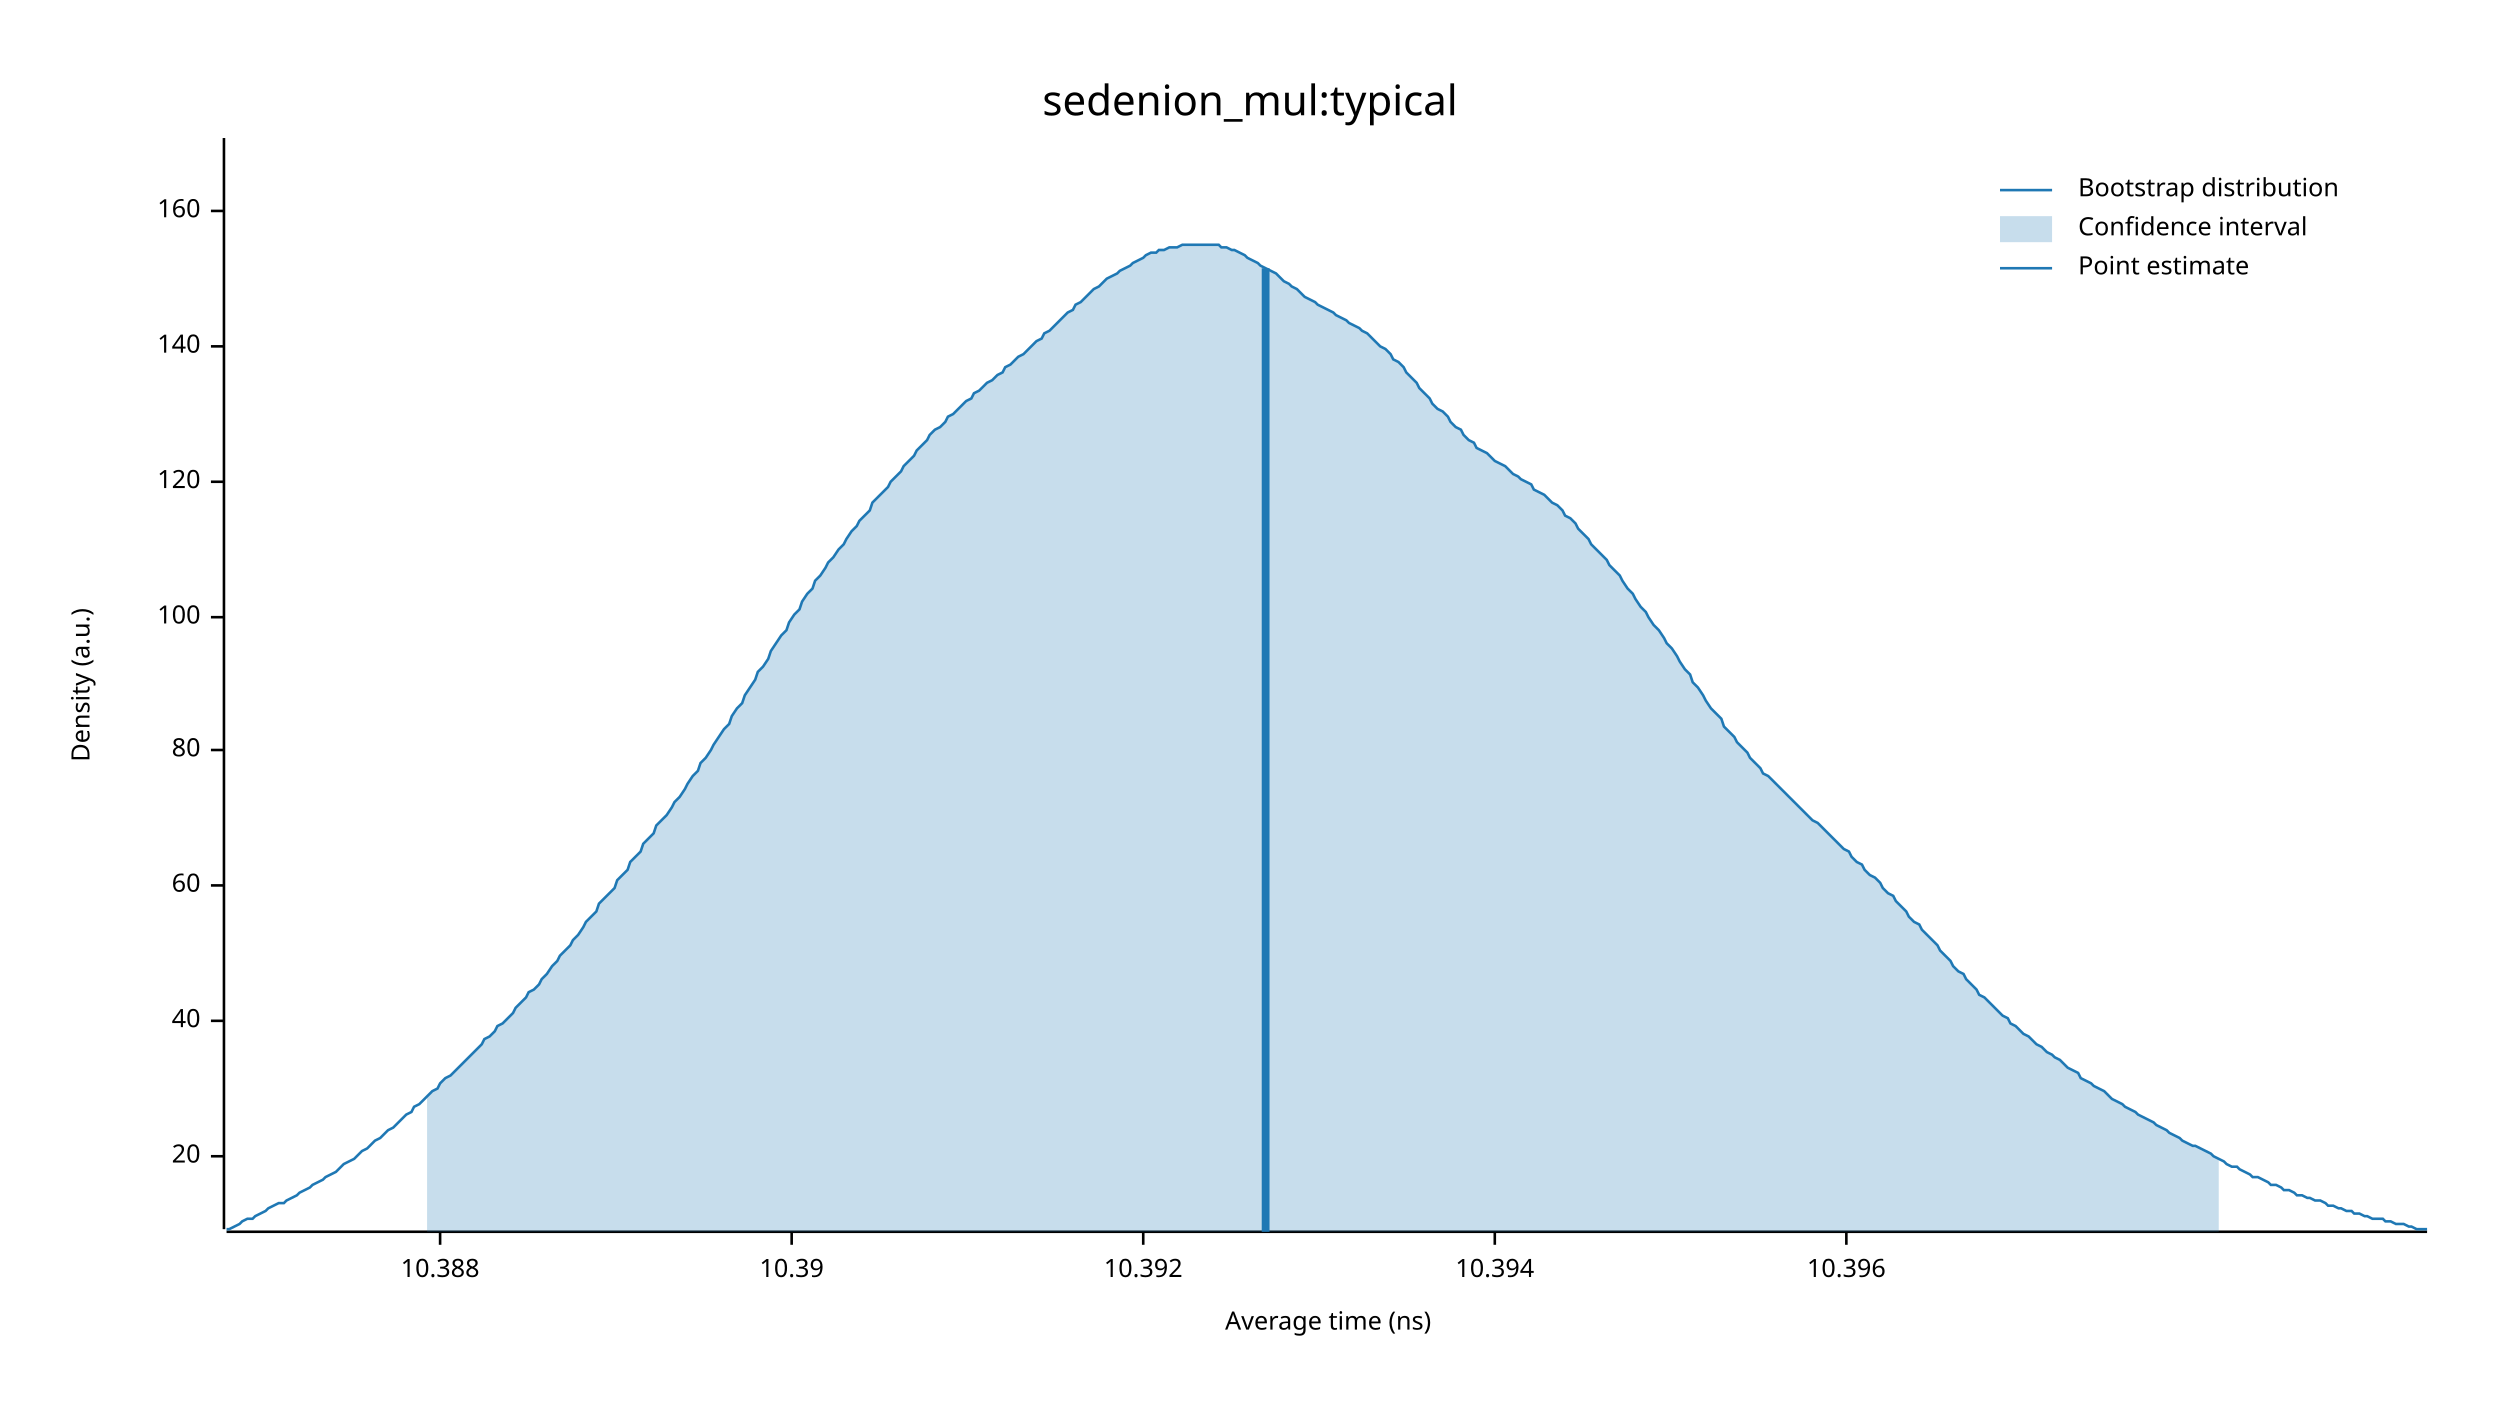
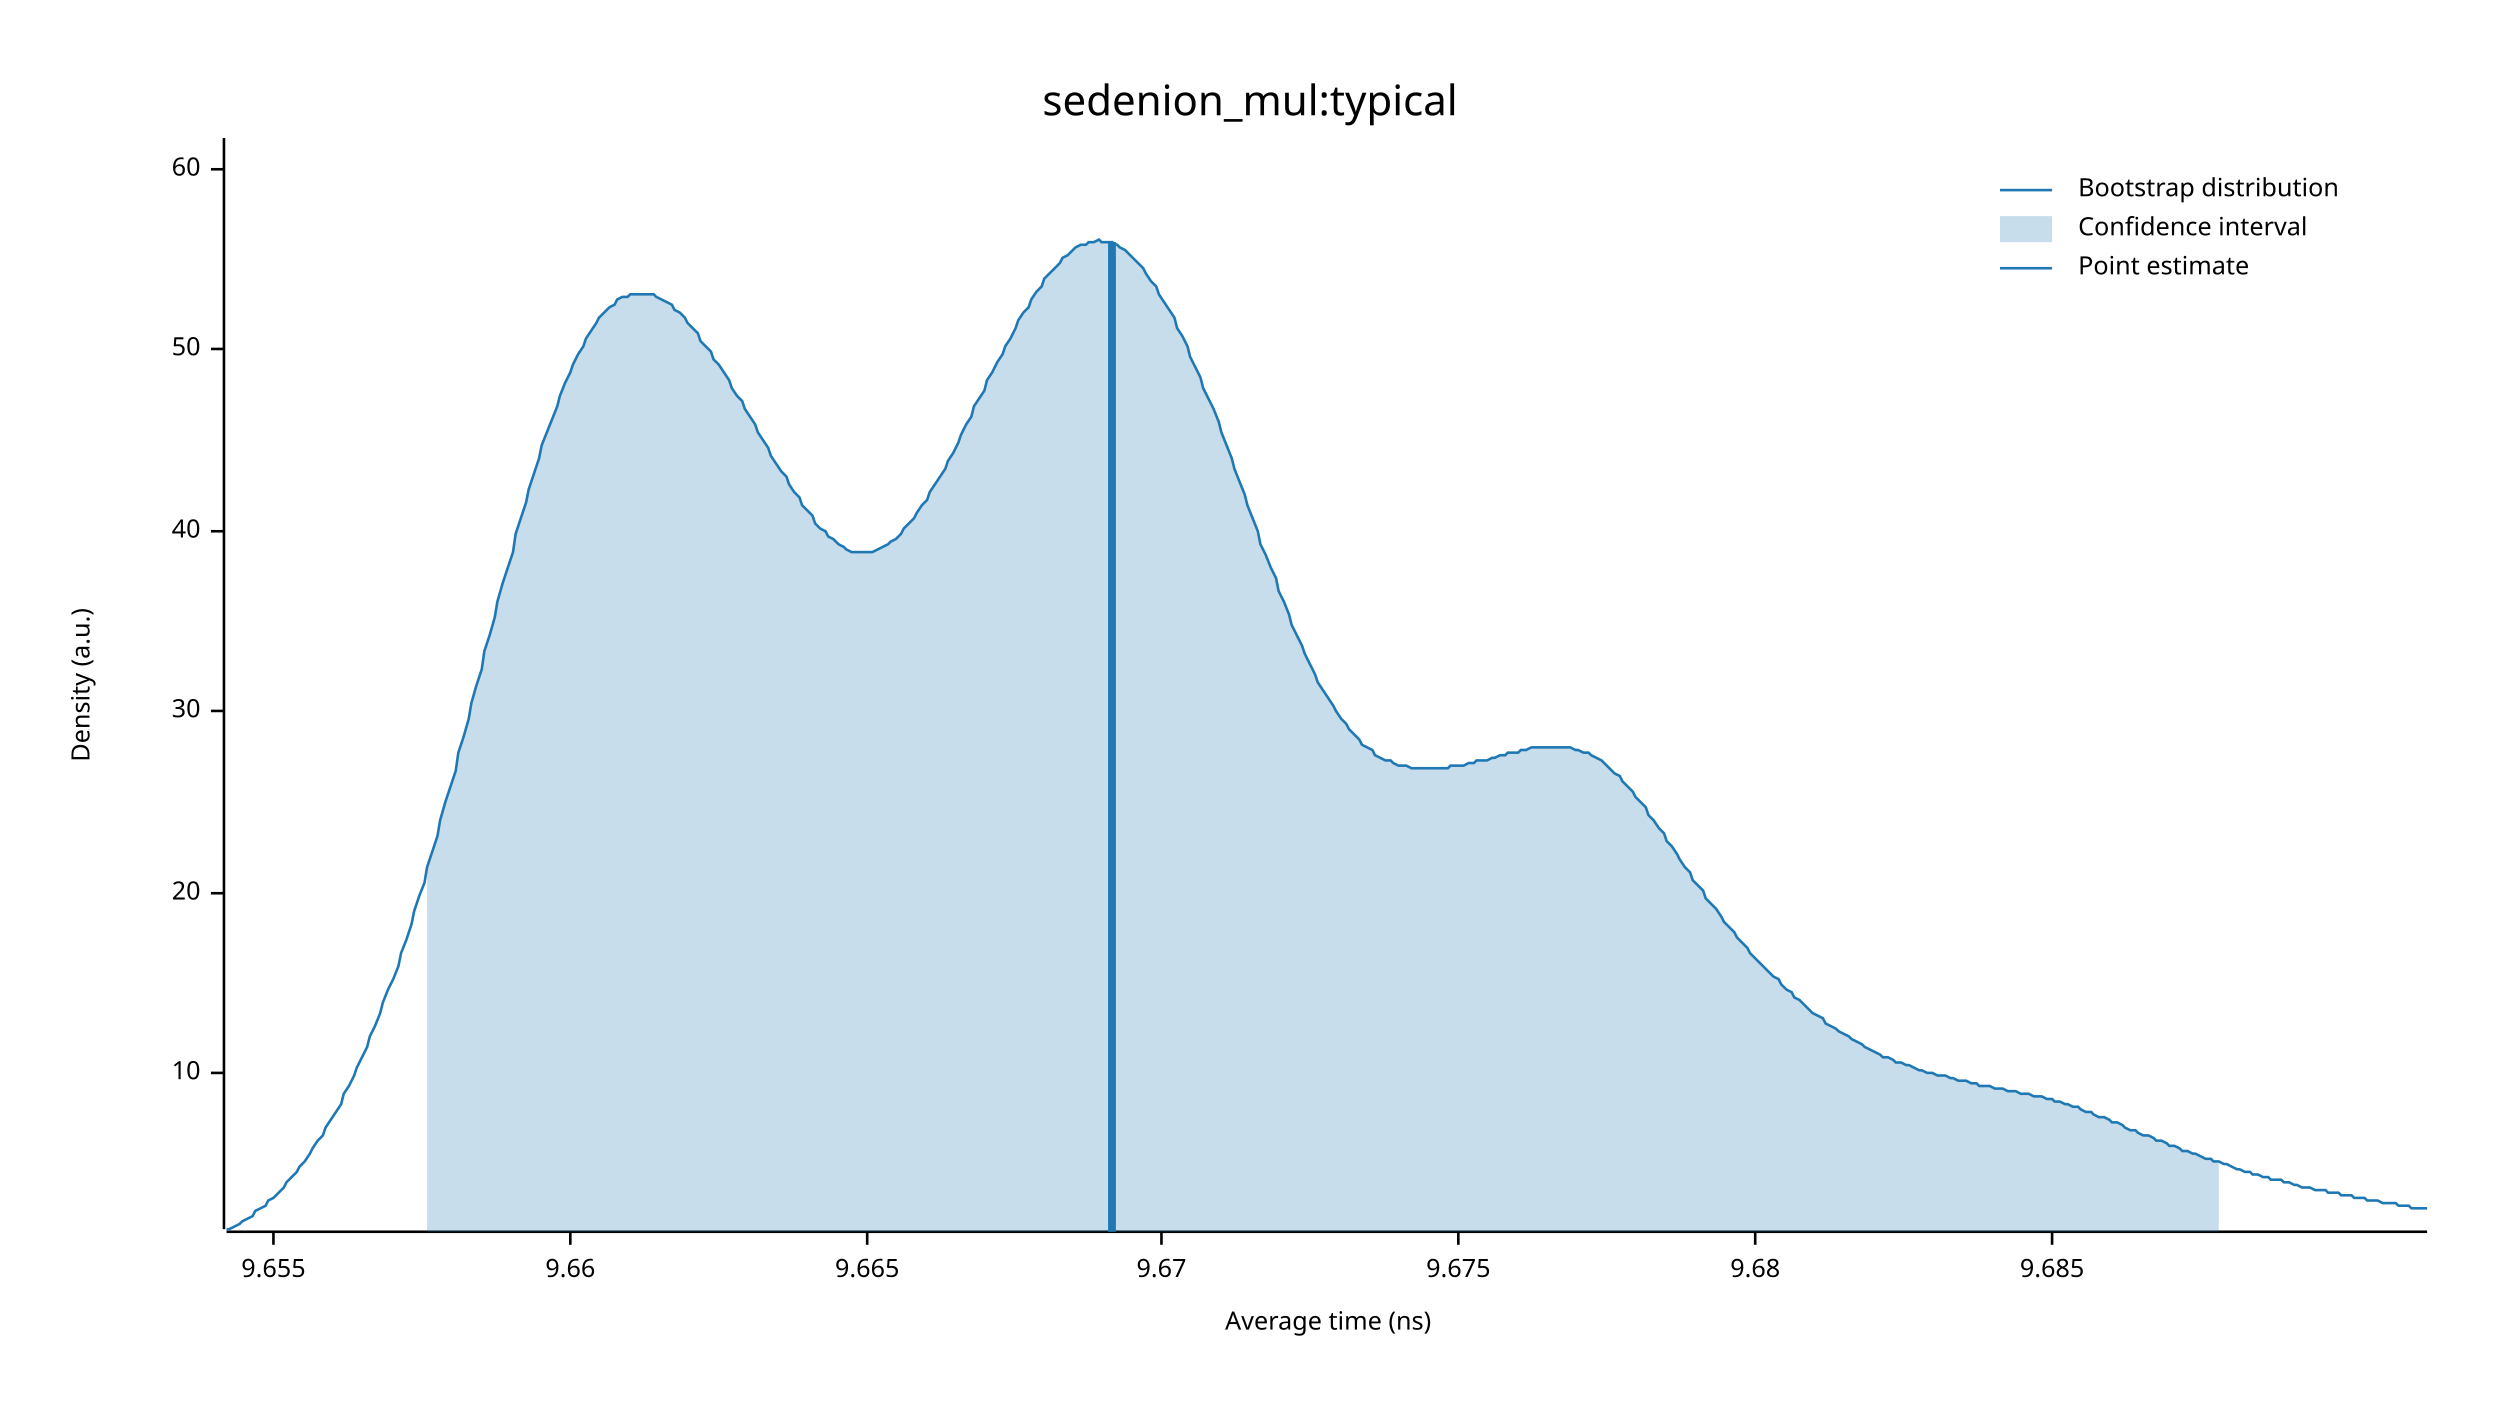
<svg xmlns="http://www.w3.org/2000/svg" width="960" height="540" viewBox="0 0 960 540">
  <text x="480" y="32" dy="0.76em" text-anchor="middle" font-family="sans-serif" font-size="16.129" opacity="1" fill="#000000">
sedenion_mul:typical
</text>
  <text x="27" y="263" dy="0.76em" text-anchor="middle" font-family="sans-serif" font-size="9.677" opacity="1" fill="#000000" transform="rotate(270, 27, 263)">
Density (a.u.)
</text>
  <text x="510" y="513" dy="-0.5ex" text-anchor="middle" font-family="sans-serif" font-size="9.677" opacity="1" fill="#000000">
Average time (ns)
</text>
  <polyline fill="none" opacity="1" stroke="#000000" stroke-width="1" points="86,53 86,472 " />
-   <text x="77" y="444" dy="0.5ex" text-anchor="end" font-family="sans-serif" font-size="9.677" opacity="1" fill="#000000">
+   <text x="77" y="412" dy="0.5ex" text-anchor="end" font-family="sans-serif" font-size="9.677" opacity="1" fill="#000000">
+ 10
+ </text>
+   <polyline fill="none" opacity="1" stroke="#000000" stroke-width="1" points="81,412 86,412 " />
+   <text x="77" y="343" dy="0.5ex" text-anchor="end" font-family="sans-serif" font-size="9.677" opacity="1" fill="#000000">
20
</text>
-   <polyline fill="none" opacity="1" stroke="#000000" stroke-width="1" points="81,444 86,444 " />
-   <text x="77" y="392" dy="0.5ex" text-anchor="end" font-family="sans-serif" font-size="9.677" opacity="1" fill="#000000">
+   <polyline fill="none" opacity="1" stroke="#000000" stroke-width="1" points="81,343 86,343 " />
+   <text x="77" y="273" dy="0.5ex" text-anchor="end" font-family="sans-serif" font-size="9.677" opacity="1" fill="#000000">
+ 30
+ </text>
+   <polyline fill="none" opacity="1" stroke="#000000" stroke-width="1" points="81,273 86,273 " />
+   <text x="77" y="204" dy="0.5ex" text-anchor="end" font-family="sans-serif" font-size="9.677" opacity="1" fill="#000000">
40
</text>
-   <polyline fill="none" opacity="1" stroke="#000000" stroke-width="1" points="81,392 86,392 " />
-   <text x="77" y="340" dy="0.5ex" text-anchor="end" font-family="sans-serif" font-size="9.677" opacity="1" fill="#000000">
+   <polyline fill="none" opacity="1" stroke="#000000" stroke-width="1" points="81,204 86,204 " />
+   <text x="77" y="134" dy="0.5ex" text-anchor="end" font-family="sans-serif" font-size="9.677" opacity="1" fill="#000000">
+ 50
+ </text>
+   <polyline fill="none" opacity="1" stroke="#000000" stroke-width="1" points="81,134 86,134 " />
+   <text x="77" y="65" dy="0.5ex" text-anchor="end" font-family="sans-serif" font-size="9.677" opacity="1" fill="#000000">
60
</text>
-   <polyline fill="none" opacity="1" stroke="#000000" stroke-width="1" points="81,340 86,340 " />
-   <text x="77" y="288" dy="0.5ex" text-anchor="end" font-family="sans-serif" font-size="9.677" opacity="1" fill="#000000">
- 80
+   <polyline fill="none" opacity="1" stroke="#000000" stroke-width="1" points="81,65 86,65 " />
+   <polyline fill="none" opacity="1" stroke="#000000" stroke-width="1" points="87,473 932,473 " />
+   <text x="105" y="483" dy="0.76em" text-anchor="middle" font-family="sans-serif" font-size="9.677" opacity="1" fill="#000000">
+ 9.655
</text>
-   <polyline fill="none" opacity="1" stroke="#000000" stroke-width="1" points="81,288 86,288 " />
-   <text x="77" y="237" dy="0.5ex" text-anchor="end" font-family="sans-serif" font-size="9.677" opacity="1" fill="#000000">
- 100
+   <polyline fill="none" opacity="1" stroke="#000000" stroke-width="1" points="105,473 105,478 " />
+   <text x="219" y="483" dy="0.76em" text-anchor="middle" font-family="sans-serif" font-size="9.677" opacity="1" fill="#000000">
+ 9.66
</text>
-   <polyline fill="none" opacity="1" stroke="#000000" stroke-width="1" points="81,237 86,237 " />
-   <text x="77" y="185" dy="0.5ex" text-anchor="end" font-family="sans-serif" font-size="9.677" opacity="1" fill="#000000">
- 120
+   <polyline fill="none" opacity="1" stroke="#000000" stroke-width="1" points="219,473 219,478 " />
+   <text x="333" y="483" dy="0.76em" text-anchor="middle" font-family="sans-serif" font-size="9.677" opacity="1" fill="#000000">
+ 9.665
</text>
-   <polyline fill="none" opacity="1" stroke="#000000" stroke-width="1" points="81,185 86,185 " />
-   <text x="77" y="133" dy="0.5ex" text-anchor="end" font-family="sans-serif" font-size="9.677" opacity="1" fill="#000000">
- 140
+   <polyline fill="none" opacity="1" stroke="#000000" stroke-width="1" points="333,473 333,478 " />
+   <text x="446" y="483" dy="0.76em" text-anchor="middle" font-family="sans-serif" font-size="9.677" opacity="1" fill="#000000">
+ 9.67
</text>
-   <polyline fill="none" opacity="1" stroke="#000000" stroke-width="1" points="81,133 86,133 " />
-   <text x="77" y="81" dy="0.5ex" text-anchor="end" font-family="sans-serif" font-size="9.677" opacity="1" fill="#000000">
- 160
+   <polyline fill="none" opacity="1" stroke="#000000" stroke-width="1" points="446,473 446,478 " />
+   <text x="560" y="483" dy="0.76em" text-anchor="middle" font-family="sans-serif" font-size="9.677" opacity="1" fill="#000000">
+ 9.675
</text>
-   <polyline fill="none" opacity="1" stroke="#000000" stroke-width="1" points="81,81 86,81 " />
-   <polyline fill="none" opacity="1" stroke="#000000" stroke-width="1" points="87,473 932,473 " />
-   <text x="169" y="483" dy="0.76em" text-anchor="middle" font-family="sans-serif" font-size="9.677" opacity="1" fill="#000000">
- 10.388
+   <polyline fill="none" opacity="1" stroke="#000000" stroke-width="1" points="560,473 560,478 " />
+   <text x="674" y="483" dy="0.76em" text-anchor="middle" font-family="sans-serif" font-size="9.677" opacity="1" fill="#000000">
+ 9.68
</text>
-   <polyline fill="none" opacity="1" stroke="#000000" stroke-width="1" points="169,473 169,478 " />
-   <text x="304" y="483" dy="0.76em" text-anchor="middle" font-family="sans-serif" font-size="9.677" opacity="1" fill="#000000">
- 10.39
+   <polyline fill="none" opacity="1" stroke="#000000" stroke-width="1" points="674,473 674,478 " />
+   <text x="788" y="483" dy="0.76em" text-anchor="middle" font-family="sans-serif" font-size="9.677" opacity="1" fill="#000000">
+ 9.685
</text>
-   <polyline fill="none" opacity="1" stroke="#000000" stroke-width="1" points="304,473 304,478 " />
-   <text x="439" y="483" dy="0.76em" text-anchor="middle" font-family="sans-serif" font-size="9.677" opacity="1" fill="#000000">
- 10.392
- </text>
-   <polyline fill="none" opacity="1" stroke="#000000" stroke-width="1" points="439,473 439,478 " />
-   <text x="574" y="483" dy="0.76em" text-anchor="middle" font-family="sans-serif" font-size="9.677" opacity="1" fill="#000000">
- 10.394
- </text>
-   <polyline fill="none" opacity="1" stroke="#000000" stroke-width="1" points="574,473 574,478 " />
-   <text x="709" y="483" dy="0.76em" text-anchor="middle" font-family="sans-serif" font-size="9.677" opacity="1" fill="#000000">
- 10.396
- </text>
-   <polyline fill="none" opacity="1" stroke="#000000" stroke-width="1" points="709,473 709,478 " />
-   <polyline fill="none" opacity="1" stroke="#1F78B4" stroke-width="1" points="87,472 88,472 90,471 92,470 93,469 95,468 97,468 98,467 100,466 102,465 103,464 105,463 107,462 109,462 110,461 112,460 114,459 115,458 117,457 119,456 120,455 122,454 124,453 125,452 127,451 129,450 131,448 132,447 134,446 136,445 137,444 139,442 141,441 142,440 144,438 146,437 147,436 149,434 151,433 153,431 154,430 156,428 158,427 159,425 161,424 163,422 164,421 166,419 168,418 169,416 171,414 173,413 175,411 176,410 178,408 180,406 181,405 183,403 185,401 186,399 188,398 190,396 191,394 193,393 195,391 197,389 198,387 200,385 202,383 203,381 205,380 207,378 208,376 210,374 212,371 214,369 215,367 217,365 219,363 220,361 222,359 224,356 225,354 227,352 229,350 230,347 232,345 234,343 236,341 237,338 239,336 241,334 242,331 244,329 246,327 247,324 249,322 251,320 252,317 254,315 256,313 258,310 259,308 261,306 263,303 264,301 266,298 268,296 269,293 271,291 273,288 274,286 276,283 278,280 280,278 281,275 283,272 285,270 286,267 288,264 290,261 291,258 293,256 295,253 296,250 298,247 300,244 302,242 303,239 305,236 307,234 308,231 310,228 312,226 313,223 315,221 317,218 318,216 320,214 322,211 324,209 325,207 327,204 329,202 330,200 332,198 334,196 335,193 337,191 339,189 341,187 342,185 344,183 346,181 347,179 349,177 351,175 352,173 354,171 356,169 357,167 359,165 361,164 363,162 364,160 366,159 368,157 369,156 371,154 373,153 374,151 376,150 378,148 379,147 381,146 383,144 385,143 386,141 388,140 390,138 391,137 393,136 395,134 396,133 398,131 400,130 401,128 403,127 405,125 407,123 408,122 410,120 412,119 413,117 415,116 417,114 418,113 420,111 422,110 423,109 425,107 427,106 429,105 430,104 432,103 434,102 435,101 437,100 439,99 440,98 442,97 444,97 445,96 447,96 449,95 451,95 452,95 454,94 456,94 457,94 459,94 461,94 462,94 464,94 466,94 468,94 469,95 471,95 473,96 474,96 476,97 478,98 479,99 481,100 483,101 484,102 486,103 488,104 490,105 491,106 493,108 495,109 496,110 498,111 500,113 501,114 503,115 505,116 506,117 508,118 510,119 512,120 513,121 515,122 517,123 518,124 520,125 522,126 523,127 525,128 527,130 528,131 530,133 532,134 534,136 535,138 537,139 539,141 540,143 542,145 544,147 545,149 547,151 549,153 550,155 552,157 554,158 556,160 557,162 559,164 561,165 562,167 564,169 566,170 567,172 569,173 571,174 573,176 574,177 576,178 578,179 579,180 581,182 583,183 584,184 586,185 588,186 589,188 591,189 593,190 595,192 596,193 598,194 600,196 601,198 603,199 605,201 606,203 608,205 610,207 611,209 613,211 615,213 617,215 618,217 620,219 622,221 623,223 625,226 627,228 628,230 630,233 632,235 633,237 635,240 637,242 639,245 640,247 642,249 644,252 645,254 647,257 649,259 650,262 652,264 654,267 655,269 657,272 659,274 661,276 662,279 664,281 666,283 667,285 669,287 671,289 672,291 674,293 676,295 677,297 679,298 681,300 683,302 684,303 686,305 688,307 689,308 691,310 693,312 694,313 696,315 698,316 700,318 701,319 703,321 705,323 706,324 708,326 710,327 711,329 713,331 715,332 716,334 718,336 720,337 722,339 723,341 725,343 727,344 728,346 730,348 732,350 733,352 735,354 737,355 738,357 740,359 742,361 744,363 745,365 747,367 749,369 750,371 752,373 754,374 755,376 757,378 759,380 760,382 762,383 764,385 766,387 767,388 769,390 771,391 772,393 774,394 776,396 777,397 779,398 781,400 782,401 784,402 786,404 788,405 789,406 791,407 793,409 794,410 796,411 798,412 799,414 801,415 803,416 804,417 806,418 808,419 810,421 811,422 813,423 815,424 816,425 818,426 820,427 821,428 823,429 825,430 827,431 828,432 830,433 832,434 833,435 835,436 837,437 838,438 840,439 842,440 843,440 845,441 847,442 849,443 850,444 852,445 854,446 855,447 857,448 859,448 860,449 862,450 864,451 865,452 867,452 869,453 871,454 872,455 874,455 876,456 877,457 879,457 881,458 882,459 884,459 886,460 887,460 889,461 891,461 893,462 894,463 896,463 898,464 899,464 901,465 903,465 904,466 906,466 908,467 909,467 911,468 913,468 915,468 916,469 918,469 920,470 921,470 923,470 925,471 926,471 928,472 930,472 932,472 " />
-   <polygon opacity="0.25" fill="#1F78B4" points="164,421 166,419 168,418 169,416 171,414 173,413 175,411 176,410 178,408 180,406 181,405 183,403 185,401 186,399 188,398 190,396 191,394 193,393 195,391 197,389 198,387 200,385 202,383 203,381 205,380 207,378 208,376 210,374 212,371 214,369 215,367 217,365 219,363 220,361 222,359 224,356 225,354 227,352 229,350 230,347 232,345 234,343 236,341 237,338 239,336 241,334 242,331 244,329 246,327 247,324 249,322 251,320 252,317 254,315 256,313 258,310 259,308 261,306 263,303 264,301 266,298 268,296 269,293 271,291 273,288 274,286 276,283 278,280 280,278 281,275 283,272 285,270 286,267 288,264 290,261 291,258 293,256 295,253 296,250 298,247 300,244 302,242 303,239 305,236 307,234 308,231 310,228 312,226 313,223 315,221 317,218 318,216 320,214 322,211 324,209 325,207 327,204 329,202 330,200 332,198 334,196 335,193 337,191 339,189 341,187 342,185 344,183 346,181 347,179 349,177 351,175 352,173 354,171 356,169 357,167 359,165 361,164 363,162 364,160 366,159 368,157 369,156 371,154 373,153 374,151 376,150 378,148 379,147 381,146 383,144 385,143 386,141 388,140 390,138 391,137 393,136 395,134 396,133 398,131 400,130 401,128 403,127 405,125 407,123 408,122 410,120 412,119 413,117 415,116 417,114 418,113 420,111 422,110 423,109 425,107 427,106 429,105 430,104 432,103 434,102 435,101 437,100 439,99 440,98 442,97 444,97 445,96 447,96 449,95 451,95 452,95 454,94 456,94 457,94 459,94 461,94 462,94 464,94 466,94 468,94 469,95 471,95 473,96 474,96 476,97 478,98 479,99 481,100 483,101 484,102 486,103 488,104 490,105 491,106 493,108 495,109 496,110 498,111 500,113 501,114 503,115 505,116 506,117 508,118 510,119 512,120 513,121 515,122 517,123 518,124 520,125 522,126 523,127 525,128 527,130 528,131 530,133 532,134 534,136 535,138 537,139 539,141 540,143 542,145 544,147 545,149 547,151 549,153 550,155 552,157 554,158 556,160 557,162 559,164 561,165 562,167 564,169 566,170 567,172 569,173 571,174 573,176 574,177 576,178 578,179 579,180 581,182 583,183 584,184 586,185 588,186 589,188 591,189 593,190 595,192 596,193 598,194 600,196 601,198 603,199 605,201 606,203 608,205 610,207 611,209 613,211 615,213 617,215 618,217 620,219 622,221 623,223 625,226 627,228 628,230 630,233 632,235 633,237 635,240 637,242 639,245 640,247 642,249 644,252 645,254 647,257 649,259 650,262 652,264 654,267 655,269 657,272 659,274 661,276 662,279 664,281 666,283 667,285 669,287 671,289 672,291 674,293 676,295 677,297 679,298 681,300 683,302 684,303 686,305 688,307 689,308 691,310 693,312 694,313 696,315 698,316 700,318 701,319 703,321 705,323 706,324 708,326 710,327 711,329 713,331 715,332 716,334 718,336 720,337 722,339 723,341 725,343 727,344 728,346 730,348 732,350 733,352 735,354 737,355 738,357 740,359 742,361 744,363 745,365 747,367 749,369 750,371 752,373 754,374 755,376 757,378 759,380 760,382 762,383 764,385 766,387 767,388 769,390 771,391 772,393 774,394 776,396 777,397 779,398 781,400 782,401 784,402 786,404 788,405 789,406 791,407 793,409 794,410 796,411 798,412 799,414 801,415 803,416 804,417 806,418 808,419 810,421 811,422 813,423 815,424 816,425 818,426 820,427 821,428 823,429 825,430 827,431 828,432 830,433 832,434 833,435 835,436 837,437 838,438 840,439 842,440 843,440 845,441 847,442 849,443 850,444 852,445 852,473 164,473 " />
-   <polyline fill="none" opacity="1" stroke="#1F78B4" stroke-width="3" points="486,473 486,103 " />
+   <polyline fill="none" opacity="1" stroke="#000000" stroke-width="1" points="788,473 788,478 " />
+   <polyline fill="none" opacity="1" stroke="#1F78B4" stroke-width="1" points="87,472 88,472 90,471 92,470 93,469 95,468 97,467 98,465 100,464 102,463 103,461 105,460 107,458 109,456 110,454 112,452 114,450 115,448 117,446 119,443 120,441 122,438 124,436 125,433 127,430 129,427 131,424 132,420 134,417 136,413 137,410 139,406 141,402 142,398 144,394 146,389 147,385 149,380 151,376 153,371 154,366 156,361 158,355 159,350 161,344 163,339 164,333 166,327 168,321 169,315 171,308 173,302 175,296 176,289 178,283 180,276 181,270 183,263 185,257 186,250 188,244 190,237 191,231 193,224 195,218 197,212 198,205 200,199 202,193 203,188 205,182 207,176 208,171 210,166 212,161 214,156 215,152 217,147 219,143 220,140 222,136 224,133 225,130 227,127 229,124 230,122 232,120 234,118 236,117 237,115 239,114 241,114 242,113 244,113 246,113 247,113 249,113 251,113 252,114 254,115 256,116 258,117 259,119 261,120 263,122 264,124 266,126 268,128 269,131 271,133 273,135 274,138 276,140 278,143 280,146 281,149 283,152 285,154 286,157 288,160 290,163 291,166 293,169 295,172 296,175 298,178 300,181 302,183 303,186 305,189 307,191 308,194 310,196 312,198 313,201 315,203 317,204 318,206 320,207 322,209 324,210 325,211 327,212 329,212 330,212 332,212 334,212 335,212 337,211 339,210 341,209 342,208 344,207 346,205 347,203 349,201 351,199 352,197 354,194 356,192 357,189 359,186 361,183 363,180 364,177 366,174 368,170 369,167 371,163 373,160 374,156 376,153 378,150 379,146 381,143 383,139 385,136 386,133 388,130 390,126 391,123 393,120 395,118 396,115 398,112 400,110 401,107 403,105 405,103 407,101 408,99 410,98 412,96 413,95 415,94 417,94 418,93 420,93 422,92 423,93 425,93 427,93 429,94 430,95 432,96 434,98 435,99 437,101 439,103 440,105 442,108 444,110 445,113 447,116 449,119 451,122 452,126 454,129 456,133 457,137 459,141 461,145 462,149 464,153 466,157 468,162 469,166 471,171 473,176 474,180 476,185 478,190 479,194 481,199 483,204 484,209 486,213 488,218 490,222 491,227 493,231 495,236 496,240 498,244 500,248 501,251 503,255 505,259 506,262 508,265 510,268 512,271 513,273 515,276 517,278 518,280 520,282 522,284 523,286 525,287 527,288 528,290 530,291 532,292 534,292 535,293 537,294 539,294 540,294 542,295 544,295 545,295 547,295 549,295 550,295 552,295 554,295 556,295 557,294 559,294 561,294 562,294 564,293 566,293 567,292 569,292 571,292 573,291 574,291 576,290 578,290 579,289 581,289 583,289 584,288 586,288 588,287 589,287 591,287 593,287 595,287 596,287 598,287 600,287 601,287 603,287 605,288 606,288 608,289 610,289 611,290 613,291 615,292 617,294 618,295 620,297 622,298 623,300 625,302 627,304 628,306 630,308 632,310 633,313 635,315 637,318 639,320 640,323 642,325 644,328 645,330 647,333 649,335 650,338 652,340 654,342 655,345 657,347 659,349 661,352 662,354 664,356 666,358 667,360 669,362 671,364 672,366 674,368 676,370 677,371 679,373 681,375 683,376 684,378 686,380 688,381 689,383 691,384 693,386 694,387 696,389 698,390 700,391 701,393 703,394 705,395 706,396 708,397 710,398 711,399 713,400 715,401 716,402 718,403 720,404 722,405 723,406 725,406 727,407 728,408 730,408 732,409 733,409 735,410 737,411 738,411 740,412 742,412 744,413 745,413 747,413 749,414 750,414 752,415 754,415 755,415 757,416 759,416 760,417 762,417 764,417 766,418 767,418 769,418 771,419 772,419 774,419 776,420 777,420 779,420 781,421 782,421 784,421 786,422 788,422 789,423 791,423 793,424 794,424 796,425 798,425 799,426 801,427 803,427 804,428 806,429 808,429 810,430 811,431 813,431 815,432 816,433 818,434 820,434 821,435 823,436 825,436 827,437 828,438 830,438 832,439 833,440 835,440 837,441 838,442 840,442 842,443 843,443 845,444 847,445 849,445 850,446 852,446 854,447 855,447 857,448 859,449 860,449 862,450 864,450 865,451 867,451 869,452 871,452 872,453 874,453 876,453 877,454 879,454 881,455 882,455 884,456 886,456 887,456 889,457 891,457 893,457 894,458 896,458 898,458 899,459 901,459 903,459 904,460 906,460 908,460 909,461 911,461 913,461 915,462 916,462 918,462 920,462 921,463 923,463 925,463 926,464 928,464 930,464 932,464 " />
+   <polygon opacity="0.25" fill="#1F78B4" points="164,333 166,327 168,321 169,315 171,308 173,302 175,296 176,289 178,283 180,276 181,270 183,263 185,257 186,250 188,244 190,237 191,231 193,224 195,218 197,212 198,205 200,199 202,193 203,188 205,182 207,176 208,171 210,166 212,161 214,156 215,152 217,147 219,143 220,140 222,136 224,133 225,130 227,127 229,124 230,122 232,120 234,118 236,117 237,115 239,114 241,114 242,113 244,113 246,113 247,113 249,113 251,113 252,114 254,115 256,116 258,117 259,119 261,120 263,122 264,124 266,126 268,128 269,131 271,133 273,135 274,138 276,140 278,143 280,146 281,149 283,152 285,154 286,157 288,160 290,163 291,166 293,169 295,172 296,175 298,178 300,181 302,183 303,186 305,189 307,191 308,194 310,196 312,198 313,201 315,203 317,204 318,206 320,207 322,209 324,210 325,211 327,212 329,212 330,212 332,212 334,212 335,212 337,211 339,210 341,209 342,208 344,207 346,205 347,203 349,201 351,199 352,197 354,194 356,192 357,189 359,186 361,183 363,180 364,177 366,174 368,170 369,167 371,163 373,160 374,156 376,153 378,150 379,146 381,143 383,139 385,136 386,133 388,130 390,126 391,123 393,120 395,118 396,115 398,112 400,110 401,107 403,105 405,103 407,101 408,99 410,98 412,96 413,95 415,94 417,94 418,93 420,93 422,92 423,93 425,93 427,93 429,94 430,95 432,96 434,98 435,99 437,101 439,103 440,105 442,108 444,110 445,113 447,116 449,119 451,122 452,126 454,129 456,133 457,137 459,141 461,145 462,149 464,153 466,157 468,162 469,166 471,171 473,176 474,180 476,185 478,190 479,194 481,199 483,204 484,209 486,213 488,218 490,222 491,227 493,231 495,236 496,240 498,244 500,248 501,251 503,255 505,259 506,262 508,265 510,268 512,271 513,273 515,276 517,278 518,280 520,282 522,284 523,286 525,287 527,288 528,290 530,291 532,292 534,292 535,293 537,294 539,294 540,294 542,295 544,295 545,295 547,295 549,295 550,295 552,295 554,295 556,295 557,294 559,294 561,294 562,294 564,293 566,293 567,292 569,292 571,292 573,291 574,291 576,290 578,290 579,289 581,289 583,289 584,288 586,288 588,287 589,287 591,287 593,287 595,287 596,287 598,287 600,287 601,287 603,287 605,288 606,288 608,289 610,289 611,290 613,291 615,292 617,294 618,295 620,297 622,298 623,300 625,302 627,304 628,306 630,308 632,310 633,313 635,315 637,318 639,320 640,323 642,325 644,328 645,330 647,333 649,335 650,338 652,340 654,342 655,345 657,347 659,349 661,352 662,354 664,356 666,358 667,360 669,362 671,364 672,366 674,368 676,370 677,371 679,373 681,375 683,376 684,378 686,380 688,381 689,383 691,384 693,386 694,387 696,389 698,390 700,391 701,393 703,394 705,395 706,396 708,397 710,398 711,399 713,400 715,401 716,402 718,403 720,404 722,405 723,406 725,406 727,407 728,408 730,408 732,409 733,409 735,410 737,411 738,411 740,412 742,412 744,413 745,413 747,413 749,414 750,414 752,415 754,415 755,415 757,416 759,416 760,417 762,417 764,417 766,418 767,418 769,418 771,419 772,419 774,419 776,420 777,420 779,420 781,421 782,421 784,421 786,422 788,422 789,423 791,423 793,424 794,424 796,425 798,425 799,426 801,427 803,427 804,428 806,429 808,429 810,430 811,431 813,431 815,432 816,433 818,434 820,434 821,435 823,436 825,436 827,437 828,438 830,438 832,439 833,440 835,440 837,441 838,442 840,442 842,443 843,443 845,444 847,445 849,445 850,446 852,446 852,473 164,473 " />
+   <polyline fill="none" opacity="1" stroke="#1F78B4" stroke-width="3" points="427,473 427,93 " />
  <text x="798" y="68" dy="0.76em" text-anchor="start" font-family="sans-serif" font-size="9.677" opacity="1" fill="#000000">
Bootstrap distribution
</text>
  <text x="798" y="83" dy="0.76em" text-anchor="start" font-family="sans-serif" font-size="9.677" opacity="1" fill="#000000">
Confidence interval
</text>
  <text x="798" y="98" dy="0.76em" text-anchor="start" font-family="sans-serif" font-size="9.677" opacity="1" fill="#000000">
Point estimate
</text>
  <polyline fill="none" opacity="1" stroke="#1F78B4" stroke-width="1" points="768,73 788,73 " />
  <rect x="768" y="83" width="20" height="10" opacity="0.25" fill="#1F78B4" stroke="none" />
  <polyline fill="none" opacity="1" stroke="#1F78B4" stroke-width="1" points="768,103 788,103 " />
</svg>
